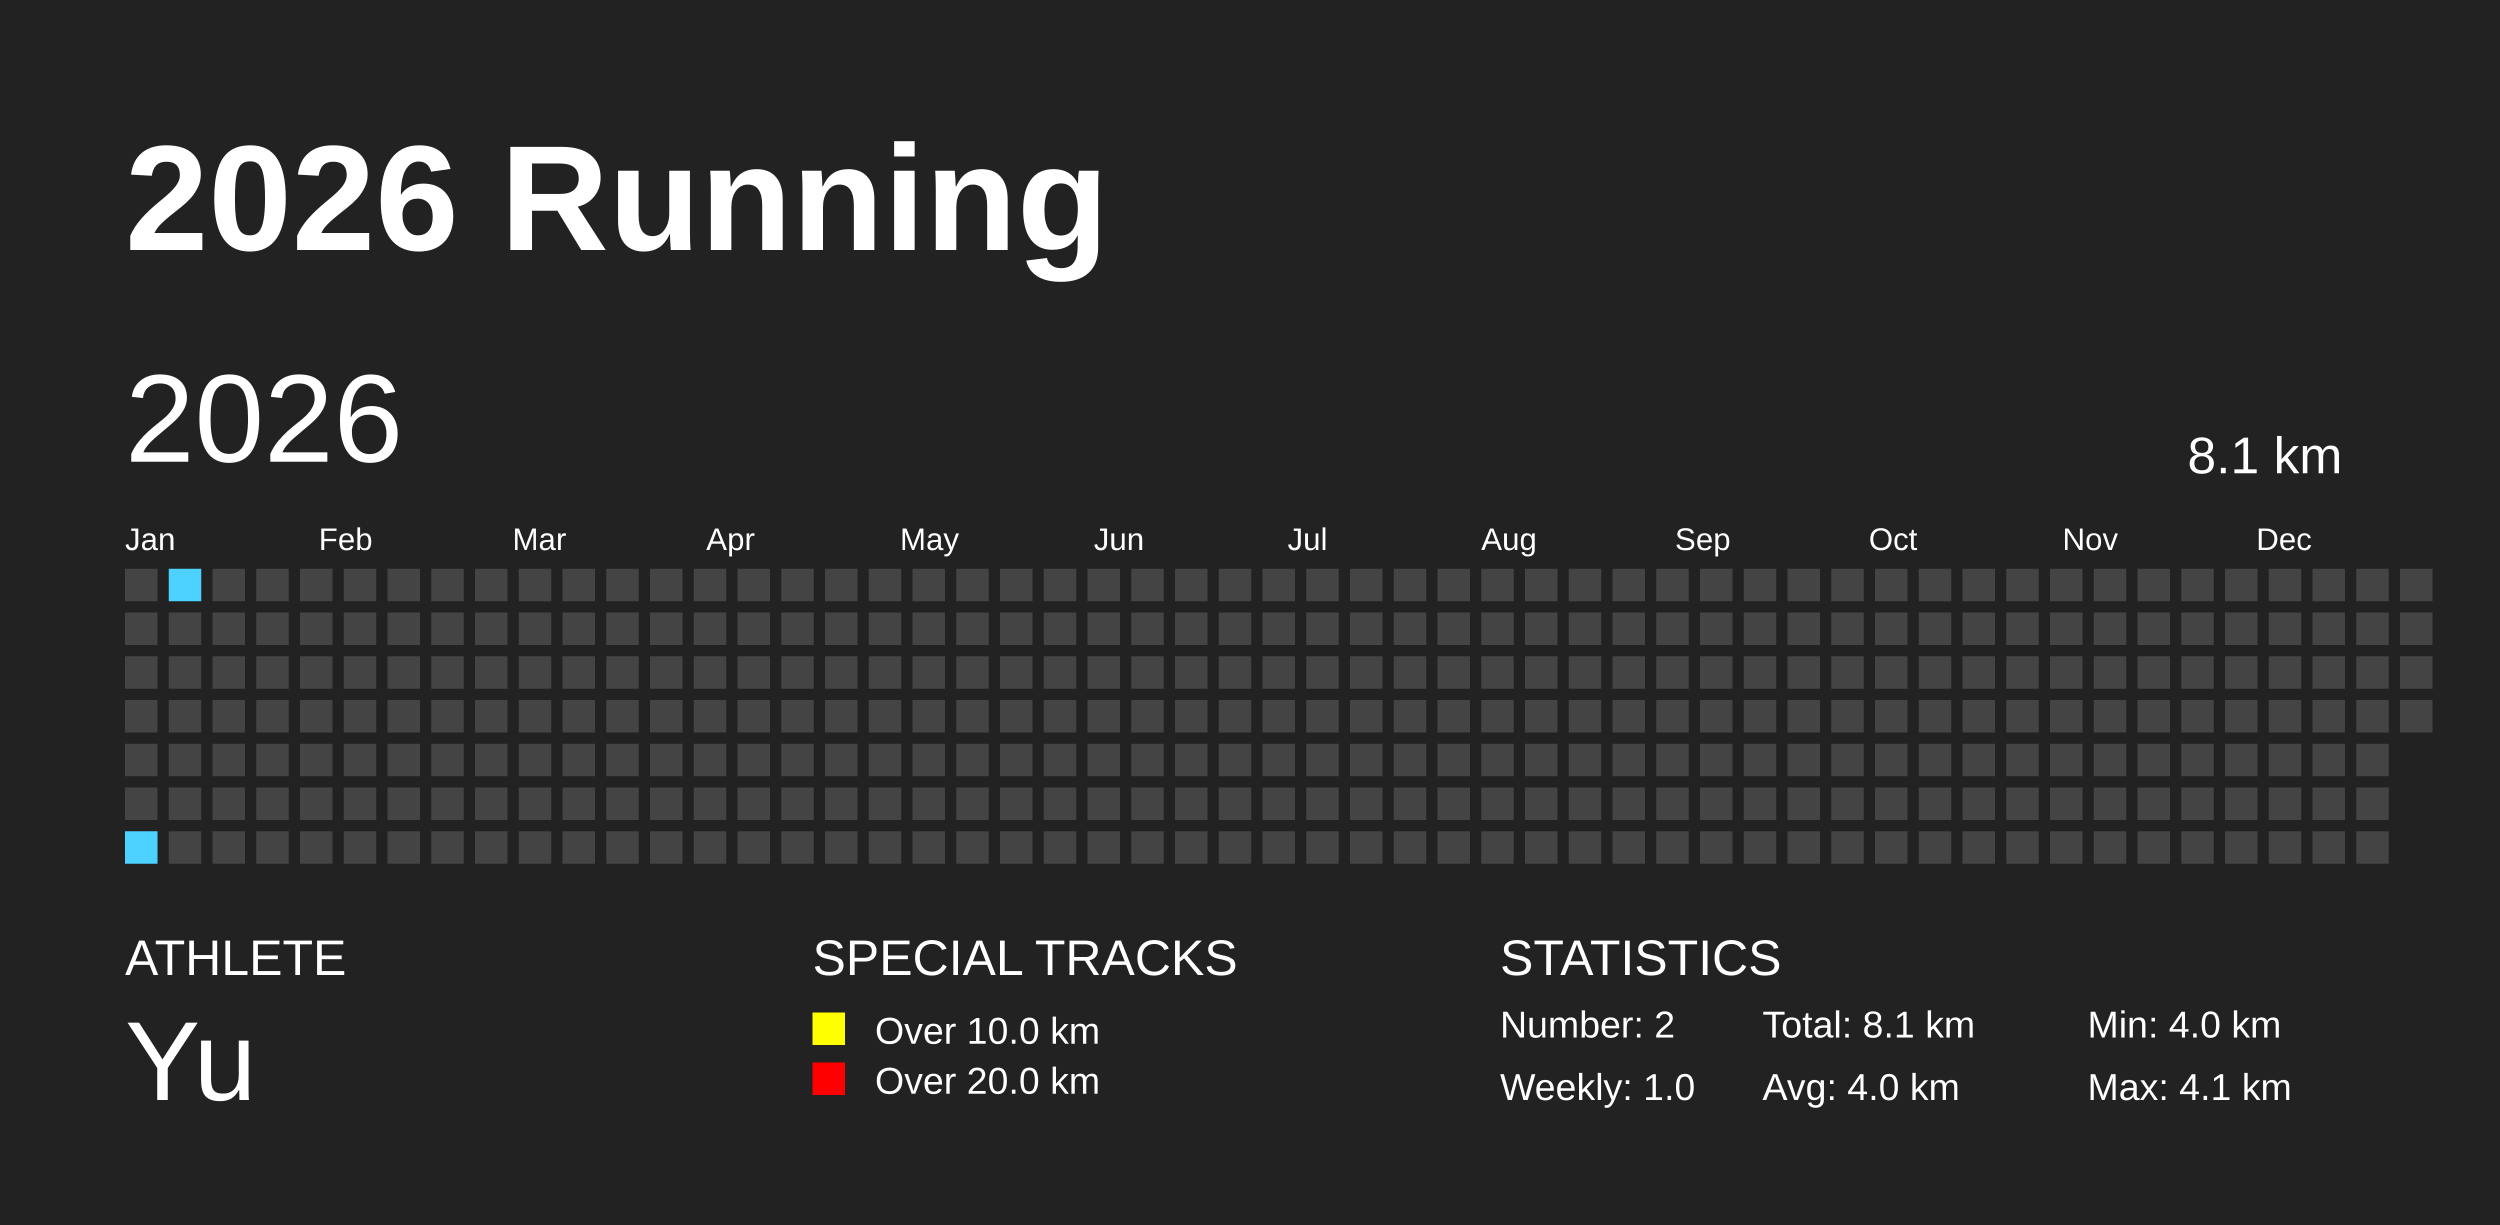
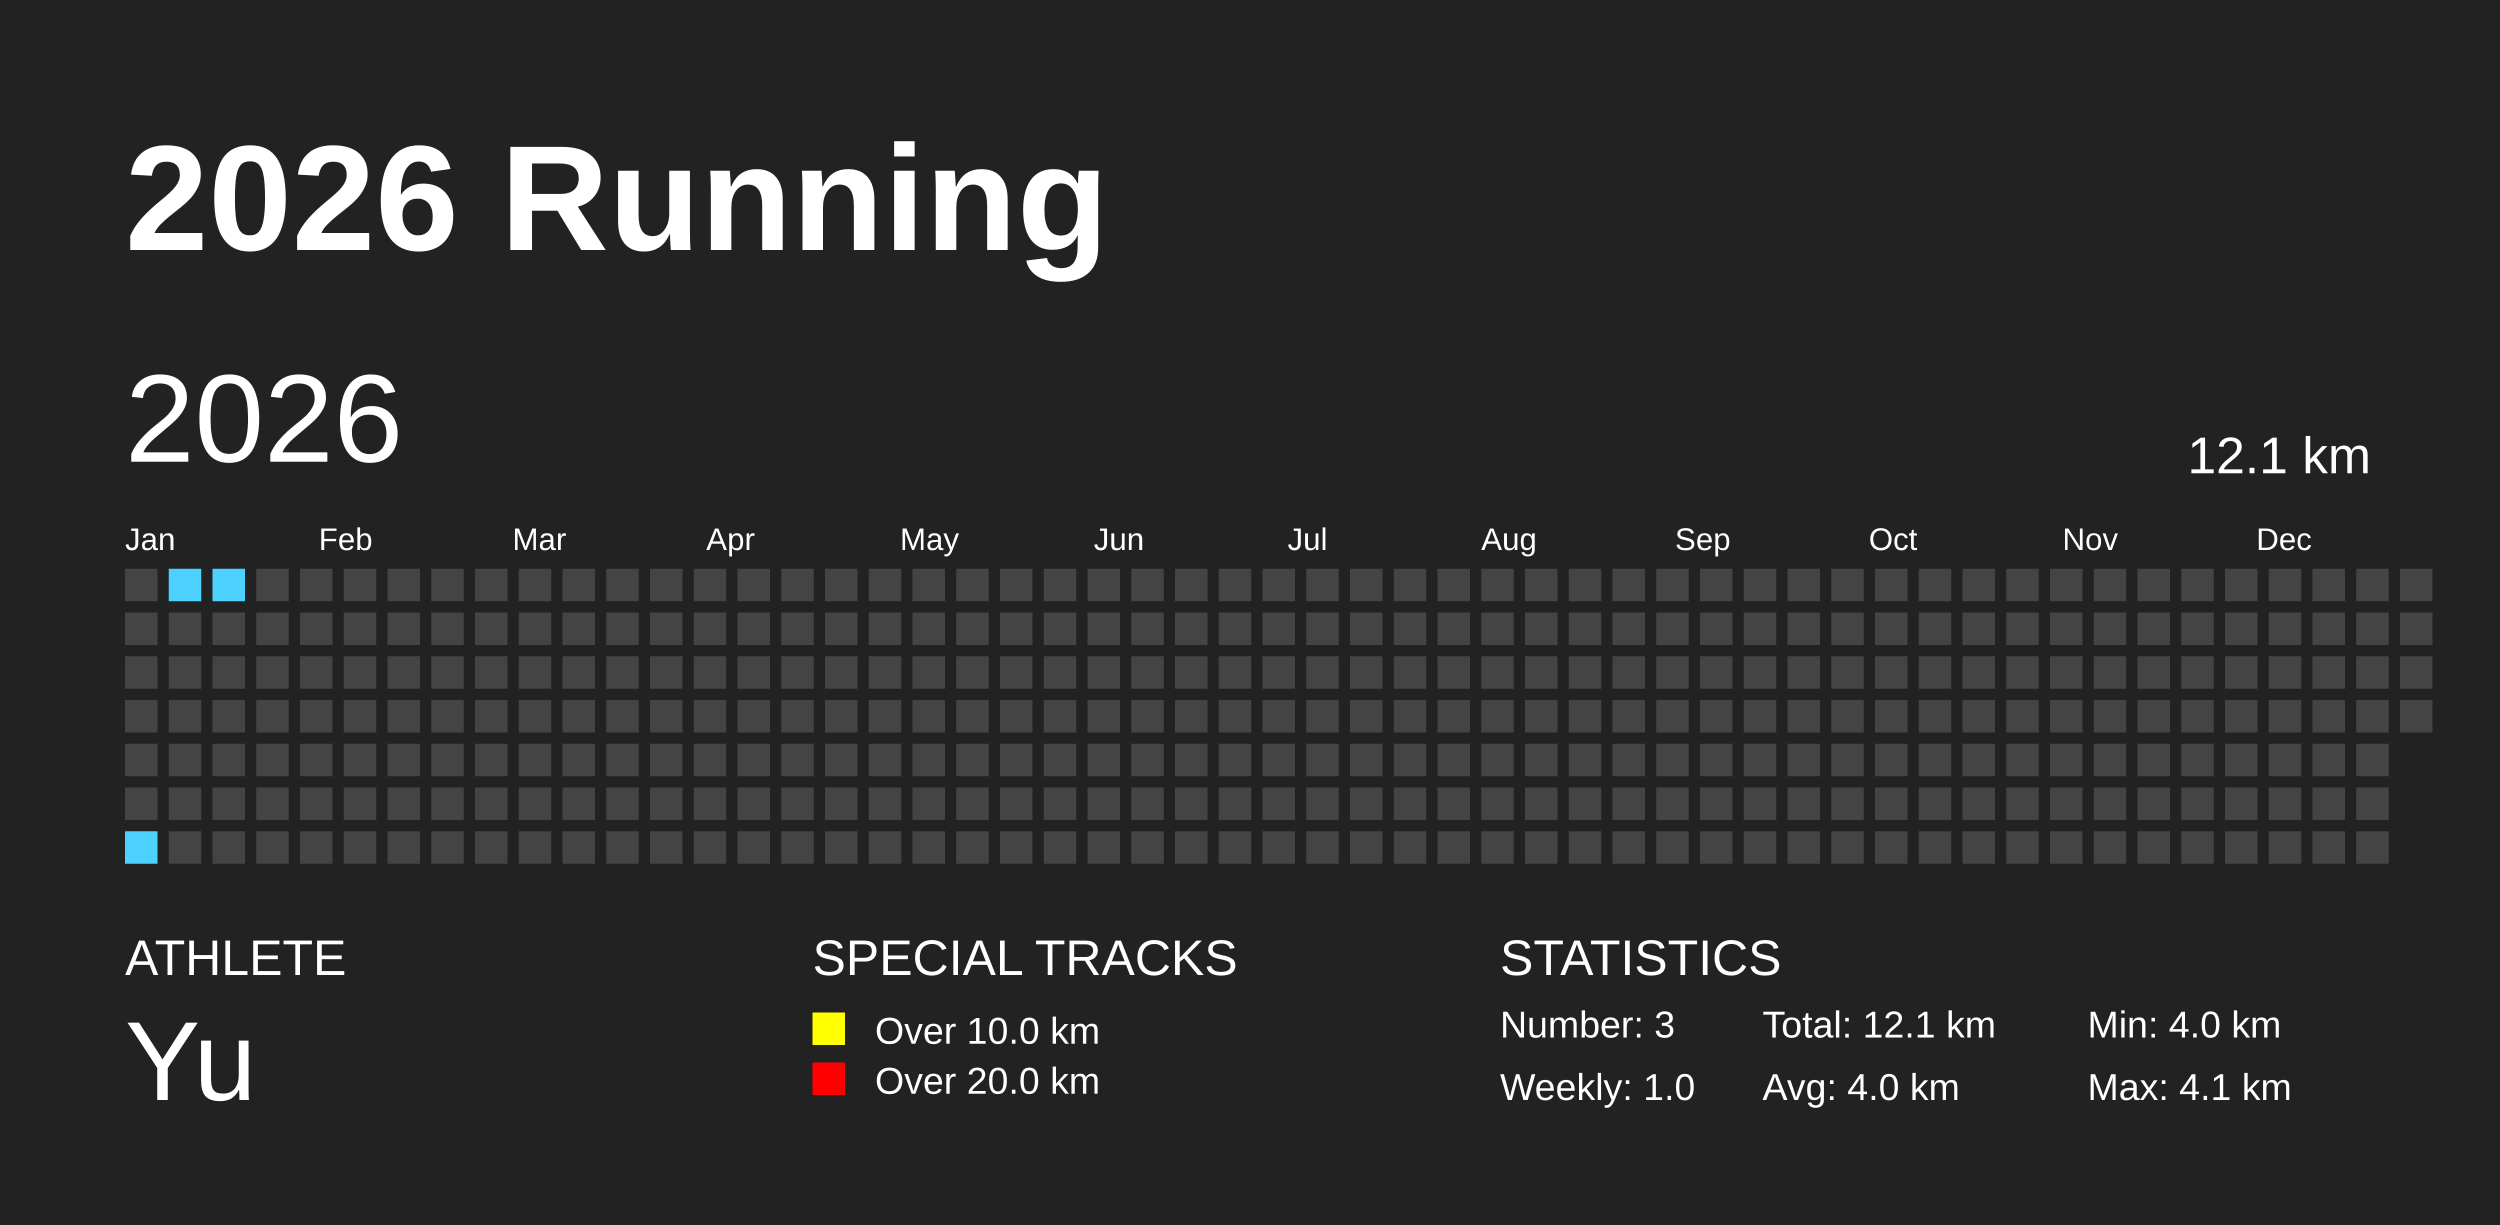
<svg xmlns="http://www.w3.org/2000/svg" baseProfile="full" height="98mm" version="1.1" viewBox="0,0,200,98" width="200mm">
  <defs />
  <rect fill="#222222" height="98" width="200" x="0" y="0" />
  <text fill="#FFFFFF" style="font-size:12px; font-family:Arial; font-weight:bold;" x="10" y="20">2026 Running</text>
  <text fill="#FFFFFF" style="font-size:4px; font-family:Arial" x="10" y="78">ATHLETE</text>
  <text fill="#FFFFFF" style="font-size:9px; font-family:Arial" x="10" y="88">Yu</text>
  <text fill="#FFFFFF" style="font-size:4px; font-family:Arial" x="65" y="78">SPECIAL TRACKS</text>
  <rect fill="yellow" height="2.6" width="2.6" x="65" y="81" />
  <text fill="#FFFFFF" style="font-size:3px; font-family:Arial" x="70" y="83.5">Over 10.0 km</text>
  <rect fill="red" height="2.6" width="2.6" x="65" y="85" />
  <text fill="#FFFFFF" style="font-size:3px; font-family:Arial" x="70" y="87.5">Over 20.0 km</text>
  <text fill="#FFFFFF" style="font-size:4px; font-family:Arial" x="120" y="78">STATISTICS</text>
-   <text fill="#FFFFFF" style="font-size:3px; font-family:Arial" x="120" y="83">Number: 2</text>
+   <text fill="#FFFFFF" style="font-size:3px; font-family:Arial" x="120" y="83">Number: 3</text>
  <text fill="#FFFFFF" style="font-size:3px; font-family:Arial" x="120" y="88">Weekly: 1.0</text>
-   <text fill="#FFFFFF" style="font-size:3px; font-family:Arial" x="141" y="83">Total: 8.1 km</text>
+   <text fill="#FFFFFF" style="font-size:3px; font-family:Arial" x="141" y="83">Total: 12.1 km</text>
  <text fill="#FFFFFF" style="font-size:3px; font-family:Arial" x="141" y="88">Avg: 4.0 km</text>
  <text fill="#FFFFFF" style="font-size:3px; font-family:Arial" x="167" y="83">Min: 4.0 km</text>
  <text fill="#FFFFFF" style="font-size:3px; font-family:Arial" x="167" y="88">Max: 4.1 km</text>
  <text dominant-baseline="hanging" fill="#FFFFFF" style="font-size:10.0px; font-family:Arial;" x="10" y="30">2026</text>
-   <text dominant-baseline="hanging" fill="#FFFFFF" style="font-size:4.125px; font-family:Arial;" x="175" y="35">8.1 km</text>
+   <text dominant-baseline="hanging" fill="#FFFFFF" style="font-size:4.125px; font-family:Arial;" x="175" y="35">12.1 km</text>
  <text fill="#FFFFFF" style="font-size:2.5px; font-family:Arial" x="10.0" y="44">Jan</text>
  <text fill="#FFFFFF" style="font-size:2.5px; font-family:Arial" x="25.5" y="44">Feb</text>
  <text fill="#FFFFFF" style="font-size:2.5px; font-family:Arial" x="41.0" y="44">Mar</text>
  <text fill="#FFFFFF" style="font-size:2.5px; font-family:Arial" x="56.5" y="44">Apr</text>
  <text fill="#FFFFFF" style="font-size:2.5px; font-family:Arial" x="72.0" y="44">May</text>
  <text fill="#FFFFFF" style="font-size:2.5px; font-family:Arial" x="87.5" y="44">Jun</text>
  <text fill="#FFFFFF" style="font-size:2.5px; font-family:Arial" x="103.0" y="44">Jul</text>
  <text fill="#FFFFFF" style="font-size:2.5px; font-family:Arial" x="118.5" y="44">Aug</text>
  <text fill="#FFFFFF" style="font-size:2.5px; font-family:Arial" x="134.0" y="44">Sep</text>
  <text fill="#FFFFFF" style="font-size:2.5px; font-family:Arial" x="149.5" y="44">Oct</text>
  <text fill="#FFFFFF" style="font-size:2.5px; font-family:Arial" x="165.0" y="44">Nov</text>
  <text fill="#FFFFFF" style="font-size:2.5px; font-family:Arial" x="180.5" y="44">Dec</text>
  <rect fill="#444444" height="2.6" width="2.6" x="10.0" y="45.5" />
  <rect fill="#444444" height="2.6" width="2.6" x="10.0" y="49.0" />
  <rect fill="#444444" height="2.6" width="2.6" x="10.0" y="52.5" />
  <rect fill="#444444" height="2.6" width="2.6" x="10.0" y="56.0" />
  <rect fill="#444444" height="2.6" width="2.6" x="10.0" y="59.5" />
  <rect fill="#444444" height="2.6" width="2.6" x="10.0" y="63.0" />
  <rect fill="#4DD2FF" height="2.6" width="2.6" x="10.0" y="66.5" />
  <rect fill="#4DD2FF" height="2.6" width="2.6" x="13.5" y="45.5" />
  <rect fill="#444444" height="2.6" width="2.6" x="13.5" y="49.0" />
  <rect fill="#444444" height="2.6" width="2.6" x="13.5" y="52.5" />
  <rect fill="#444444" height="2.6" width="2.6" x="13.5" y="56.0" />
  <rect fill="#444444" height="2.6" width="2.6" x="13.5" y="59.5" />
  <rect fill="#444444" height="2.6" width="2.6" x="13.5" y="63.0" />
  <rect fill="#444444" height="2.6" width="2.6" x="13.5" y="66.5" />
-   <rect fill="#444444" height="2.6" width="2.6" x="17.0" y="45.5" />
+   <rect fill="#4DD2FF" height="2.6" width="2.6" x="17.0" y="45.5" />
  <rect fill="#444444" height="2.6" width="2.6" x="17.0" y="49.0" />
  <rect fill="#444444" height="2.6" width="2.6" x="17.0" y="52.5" />
  <rect fill="#444444" height="2.6" width="2.6" x="17.0" y="56.0" />
  <rect fill="#444444" height="2.6" width="2.6" x="17.0" y="59.5" />
  <rect fill="#444444" height="2.6" width="2.6" x="17.0" y="63.0" />
  <rect fill="#444444" height="2.6" width="2.6" x="17.0" y="66.5" />
  <rect fill="#444444" height="2.6" width="2.6" x="20.5" y="45.5" />
  <rect fill="#444444" height="2.6" width="2.6" x="20.5" y="49.0" />
  <rect fill="#444444" height="2.6" width="2.6" x="20.5" y="52.5" />
  <rect fill="#444444" height="2.6" width="2.6" x="20.5" y="56.0" />
  <rect fill="#444444" height="2.6" width="2.6" x="20.5" y="59.5" />
  <rect fill="#444444" height="2.6" width="2.6" x="20.5" y="63.0" />
  <rect fill="#444444" height="2.6" width="2.6" x="20.5" y="66.5" />
  <rect fill="#444444" height="2.6" width="2.6" x="24.0" y="45.5" />
  <rect fill="#444444" height="2.6" width="2.6" x="24.0" y="49.0" />
  <rect fill="#444444" height="2.6" width="2.6" x="24.0" y="52.5" />
  <rect fill="#444444" height="2.6" width="2.6" x="24.0" y="56.0" />
  <rect fill="#444444" height="2.6" width="2.6" x="24.0" y="59.5" />
  <rect fill="#444444" height="2.6" width="2.6" x="24.0" y="63.0" />
  <rect fill="#444444" height="2.6" width="2.6" x="24.0" y="66.5" />
  <rect fill="#444444" height="2.6" width="2.6" x="27.5" y="45.5" />
  <rect fill="#444444" height="2.6" width="2.6" x="27.5" y="49.0" />
  <rect fill="#444444" height="2.6" width="2.6" x="27.5" y="52.5" />
  <rect fill="#444444" height="2.6" width="2.6" x="27.5" y="56.0" />
  <rect fill="#444444" height="2.6" width="2.6" x="27.5" y="59.5" />
  <rect fill="#444444" height="2.6" width="2.6" x="27.5" y="63.0" />
  <rect fill="#444444" height="2.6" width="2.6" x="27.5" y="66.5" />
  <rect fill="#444444" height="2.6" width="2.6" x="31.0" y="45.5" />
  <rect fill="#444444" height="2.6" width="2.6" x="31.0" y="49.0" />
  <rect fill="#444444" height="2.6" width="2.6" x="31.0" y="52.5" />
  <rect fill="#444444" height="2.6" width="2.6" x="31.0" y="56.0" />
  <rect fill="#444444" height="2.6" width="2.6" x="31.0" y="59.5" />
  <rect fill="#444444" height="2.6" width="2.6" x="31.0" y="63.0" />
  <rect fill="#444444" height="2.6" width="2.6" x="31.0" y="66.5" />
  <rect fill="#444444" height="2.6" width="2.6" x="34.5" y="45.5" />
  <rect fill="#444444" height="2.6" width="2.6" x="34.5" y="49.0" />
  <rect fill="#444444" height="2.6" width="2.6" x="34.5" y="52.5" />
  <rect fill="#444444" height="2.6" width="2.6" x="34.5" y="56.0" />
  <rect fill="#444444" height="2.6" width="2.6" x="34.5" y="59.5" />
  <rect fill="#444444" height="2.6" width="2.6" x="34.5" y="63.0" />
  <rect fill="#444444" height="2.6" width="2.6" x="34.5" y="66.5" />
  <rect fill="#444444" height="2.6" width="2.6" x="38.0" y="45.5" />
  <rect fill="#444444" height="2.6" width="2.6" x="38.0" y="49.0" />
  <rect fill="#444444" height="2.6" width="2.6" x="38.0" y="52.5" />
  <rect fill="#444444" height="2.6" width="2.6" x="38.0" y="56.0" />
  <rect fill="#444444" height="2.6" width="2.6" x="38.0" y="59.5" />
  <rect fill="#444444" height="2.6" width="2.6" x="38.0" y="63.0" />
  <rect fill="#444444" height="2.6" width="2.6" x="38.0" y="66.5" />
  <rect fill="#444444" height="2.6" width="2.6" x="41.5" y="45.5" />
  <rect fill="#444444" height="2.6" width="2.6" x="41.5" y="49.0" />
  <rect fill="#444444" height="2.6" width="2.6" x="41.5" y="52.5" />
  <rect fill="#444444" height="2.6" width="2.6" x="41.5" y="56.0" />
  <rect fill="#444444" height="2.6" width="2.6" x="41.5" y="59.5" />
  <rect fill="#444444" height="2.6" width="2.6" x="41.5" y="63.0" />
  <rect fill="#444444" height="2.6" width="2.6" x="41.5" y="66.5" />
  <rect fill="#444444" height="2.6" width="2.6" x="45.0" y="45.5" />
  <rect fill="#444444" height="2.6" width="2.6" x="45.0" y="49.0" />
  <rect fill="#444444" height="2.6" width="2.6" x="45.0" y="52.5" />
  <rect fill="#444444" height="2.6" width="2.6" x="45.0" y="56.0" />
  <rect fill="#444444" height="2.6" width="2.6" x="45.0" y="59.5" />
  <rect fill="#444444" height="2.6" width="2.6" x="45.0" y="63.0" />
  <rect fill="#444444" height="2.6" width="2.6" x="45.0" y="66.5" />
  <rect fill="#444444" height="2.6" width="2.6" x="48.5" y="45.5" />
  <rect fill="#444444" height="2.6" width="2.6" x="48.5" y="49.0" />
  <rect fill="#444444" height="2.6" width="2.6" x="48.5" y="52.5" />
  <rect fill="#444444" height="2.6" width="2.6" x="48.5" y="56.0" />
  <rect fill="#444444" height="2.6" width="2.6" x="48.5" y="59.5" />
  <rect fill="#444444" height="2.6" width="2.6" x="48.5" y="63.0" />
  <rect fill="#444444" height="2.6" width="2.6" x="48.5" y="66.5" />
  <rect fill="#444444" height="2.6" width="2.6" x="52.0" y="45.5" />
  <rect fill="#444444" height="2.6" width="2.6" x="52.0" y="49.0" />
  <rect fill="#444444" height="2.6" width="2.6" x="52.0" y="52.5" />
  <rect fill="#444444" height="2.6" width="2.6" x="52.0" y="56.0" />
  <rect fill="#444444" height="2.6" width="2.6" x="52.0" y="59.5" />
  <rect fill="#444444" height="2.6" width="2.6" x="52.0" y="63.0" />
  <rect fill="#444444" height="2.6" width="2.6" x="52.0" y="66.5" />
  <rect fill="#444444" height="2.6" width="2.6" x="55.5" y="45.5" />
  <rect fill="#444444" height="2.6" width="2.6" x="55.5" y="49.0" />
  <rect fill="#444444" height="2.6" width="2.6" x="55.5" y="52.5" />
  <rect fill="#444444" height="2.6" width="2.6" x="55.5" y="56.0" />
  <rect fill="#444444" height="2.6" width="2.6" x="55.5" y="59.5" />
  <rect fill="#444444" height="2.6" width="2.6" x="55.5" y="63.0" />
  <rect fill="#444444" height="2.6" width="2.6" x="55.5" y="66.5" />
  <rect fill="#444444" height="2.6" width="2.6" x="59.0" y="45.5" />
  <rect fill="#444444" height="2.6" width="2.6" x="59.0" y="49.0" />
  <rect fill="#444444" height="2.6" width="2.6" x="59.0" y="52.5" />
  <rect fill="#444444" height="2.6" width="2.6" x="59.0" y="56.0" />
  <rect fill="#444444" height="2.6" width="2.6" x="59.0" y="59.5" />
  <rect fill="#444444" height="2.6" width="2.6" x="59.0" y="63.0" />
  <rect fill="#444444" height="2.6" width="2.6" x="59.0" y="66.5" />
  <rect fill="#444444" height="2.6" width="2.6" x="62.5" y="45.5" />
  <rect fill="#444444" height="2.6" width="2.6" x="62.5" y="49.0" />
  <rect fill="#444444" height="2.6" width="2.6" x="62.5" y="52.5" />
  <rect fill="#444444" height="2.6" width="2.6" x="62.5" y="56.0" />
  <rect fill="#444444" height="2.6" width="2.6" x="62.5" y="59.5" />
  <rect fill="#444444" height="2.6" width="2.6" x="62.5" y="63.0" />
  <rect fill="#444444" height="2.6" width="2.6" x="62.5" y="66.5" />
  <rect fill="#444444" height="2.6" width="2.6" x="66.0" y="45.5" />
  <rect fill="#444444" height="2.6" width="2.6" x="66.0" y="49.0" />
  <rect fill="#444444" height="2.6" width="2.6" x="66.0" y="52.5" />
  <rect fill="#444444" height="2.6" width="2.6" x="66.0" y="56.0" />
  <rect fill="#444444" height="2.6" width="2.6" x="66.0" y="59.5" />
  <rect fill="#444444" height="2.6" width="2.6" x="66.0" y="63.0" />
  <rect fill="#444444" height="2.6" width="2.6" x="66.0" y="66.5" />
  <rect fill="#444444" height="2.6" width="2.6" x="69.5" y="45.5" />
  <rect fill="#444444" height="2.6" width="2.6" x="69.5" y="49.0" />
  <rect fill="#444444" height="2.6" width="2.6" x="69.5" y="52.5" />
  <rect fill="#444444" height="2.6" width="2.6" x="69.5" y="56.0" />
  <rect fill="#444444" height="2.6" width="2.6" x="69.5" y="59.5" />
  <rect fill="#444444" height="2.6" width="2.6" x="69.5" y="63.0" />
  <rect fill="#444444" height="2.6" width="2.6" x="69.5" y="66.5" />
  <rect fill="#444444" height="2.6" width="2.6" x="73.0" y="45.5" />
  <rect fill="#444444" height="2.6" width="2.6" x="73.0" y="49.0" />
  <rect fill="#444444" height="2.6" width="2.6" x="73.0" y="52.5" />
  <rect fill="#444444" height="2.6" width="2.6" x="73.0" y="56.0" />
  <rect fill="#444444" height="2.6" width="2.6" x="73.0" y="59.5" />
  <rect fill="#444444" height="2.6" width="2.6" x="73.0" y="63.0" />
  <rect fill="#444444" height="2.6" width="2.6" x="73.0" y="66.5" />
  <rect fill="#444444" height="2.6" width="2.6" x="76.5" y="45.5" />
  <rect fill="#444444" height="2.6" width="2.6" x="76.5" y="49.0" />
  <rect fill="#444444" height="2.6" width="2.6" x="76.5" y="52.5" />
  <rect fill="#444444" height="2.6" width="2.6" x="76.5" y="56.0" />
  <rect fill="#444444" height="2.6" width="2.6" x="76.5" y="59.5" />
  <rect fill="#444444" height="2.6" width="2.6" x="76.5" y="63.0" />
  <rect fill="#444444" height="2.6" width="2.6" x="76.5" y="66.5" />
  <rect fill="#444444" height="2.6" width="2.6" x="80.0" y="45.5" />
  <rect fill="#444444" height="2.6" width="2.6" x="80.0" y="49.0" />
  <rect fill="#444444" height="2.6" width="2.6" x="80.0" y="52.5" />
  <rect fill="#444444" height="2.6" width="2.6" x="80.0" y="56.0" />
  <rect fill="#444444" height="2.6" width="2.6" x="80.0" y="59.5" />
  <rect fill="#444444" height="2.6" width="2.6" x="80.0" y="63.0" />
  <rect fill="#444444" height="2.6" width="2.6" x="80.0" y="66.5" />
  <rect fill="#444444" height="2.6" width="2.6" x="83.5" y="45.5" />
  <rect fill="#444444" height="2.6" width="2.6" x="83.5" y="49.0" />
  <rect fill="#444444" height="2.6" width="2.6" x="83.5" y="52.5" />
  <rect fill="#444444" height="2.6" width="2.6" x="83.5" y="56.0" />
  <rect fill="#444444" height="2.6" width="2.6" x="83.5" y="59.5" />
  <rect fill="#444444" height="2.6" width="2.6" x="83.5" y="63.0" />
  <rect fill="#444444" height="2.6" width="2.6" x="83.5" y="66.5" />
  <rect fill="#444444" height="2.6" width="2.6" x="87.0" y="45.5" />
  <rect fill="#444444" height="2.6" width="2.6" x="87.0" y="49.0" />
  <rect fill="#444444" height="2.6" width="2.6" x="87.0" y="52.5" />
  <rect fill="#444444" height="2.6" width="2.6" x="87.0" y="56.0" />
  <rect fill="#444444" height="2.6" width="2.6" x="87.0" y="59.5" />
  <rect fill="#444444" height="2.6" width="2.6" x="87.0" y="63.0" />
  <rect fill="#444444" height="2.6" width="2.6" x="87.0" y="66.5" />
  <rect fill="#444444" height="2.6" width="2.6" x="90.5" y="45.5" />
  <rect fill="#444444" height="2.6" width="2.6" x="90.5" y="49.0" />
  <rect fill="#444444" height="2.6" width="2.6" x="90.5" y="52.5" />
  <rect fill="#444444" height="2.6" width="2.6" x="90.5" y="56.0" />
  <rect fill="#444444" height="2.6" width="2.6" x="90.5" y="59.5" />
  <rect fill="#444444" height="2.6" width="2.6" x="90.5" y="63.0" />
  <rect fill="#444444" height="2.6" width="2.6" x="90.5" y="66.5" />
  <rect fill="#444444" height="2.6" width="2.6" x="94.0" y="45.5" />
  <rect fill="#444444" height="2.6" width="2.6" x="94.0" y="49.0" />
  <rect fill="#444444" height="2.6" width="2.6" x="94.0" y="52.5" />
  <rect fill="#444444" height="2.6" width="2.6" x="94.0" y="56.0" />
  <rect fill="#444444" height="2.6" width="2.6" x="94.0" y="59.5" />
  <rect fill="#444444" height="2.6" width="2.6" x="94.0" y="63.0" />
  <rect fill="#444444" height="2.6" width="2.6" x="94.0" y="66.5" />
  <rect fill="#444444" height="2.6" width="2.6" x="97.5" y="45.5" />
  <rect fill="#444444" height="2.6" width="2.6" x="97.5" y="49.0" />
  <rect fill="#444444" height="2.6" width="2.6" x="97.5" y="52.5" />
  <rect fill="#444444" height="2.6" width="2.6" x="97.5" y="56.0" />
  <rect fill="#444444" height="2.6" width="2.6" x="97.5" y="59.5" />
  <rect fill="#444444" height="2.6" width="2.6" x="97.5" y="63.0" />
  <rect fill="#444444" height="2.6" width="2.6" x="97.5" y="66.5" />
  <rect fill="#444444" height="2.6" width="2.6" x="101.0" y="45.5" />
  <rect fill="#444444" height="2.6" width="2.6" x="101.0" y="49.0" />
  <rect fill="#444444" height="2.6" width="2.6" x="101.0" y="52.5" />
  <rect fill="#444444" height="2.6" width="2.6" x="101.0" y="56.0" />
  <rect fill="#444444" height="2.6" width="2.6" x="101.0" y="59.5" />
  <rect fill="#444444" height="2.6" width="2.6" x="101.0" y="63.0" />
  <rect fill="#444444" height="2.6" width="2.6" x="101.0" y="66.5" />
  <rect fill="#444444" height="2.6" width="2.6" x="104.5" y="45.5" />
  <rect fill="#444444" height="2.6" width="2.6" x="104.5" y="49.0" />
  <rect fill="#444444" height="2.6" width="2.6" x="104.5" y="52.5" />
  <rect fill="#444444" height="2.6" width="2.6" x="104.5" y="56.0" />
  <rect fill="#444444" height="2.6" width="2.6" x="104.5" y="59.5" />
  <rect fill="#444444" height="2.6" width="2.6" x="104.5" y="63.0" />
  <rect fill="#444444" height="2.6" width="2.6" x="104.5" y="66.5" />
  <rect fill="#444444" height="2.6" width="2.6" x="108.0" y="45.5" />
  <rect fill="#444444" height="2.6" width="2.6" x="108.0" y="49.0" />
  <rect fill="#444444" height="2.6" width="2.6" x="108.0" y="52.5" />
  <rect fill="#444444" height="2.6" width="2.6" x="108.0" y="56.0" />
  <rect fill="#444444" height="2.6" width="2.6" x="108.0" y="59.5" />
  <rect fill="#444444" height="2.6" width="2.6" x="108.0" y="63.0" />
  <rect fill="#444444" height="2.6" width="2.6" x="108.0" y="66.5" />
  <rect fill="#444444" height="2.6" width="2.6" x="111.5" y="45.5" />
  <rect fill="#444444" height="2.6" width="2.6" x="111.5" y="49.0" />
  <rect fill="#444444" height="2.6" width="2.6" x="111.5" y="52.5" />
  <rect fill="#444444" height="2.6" width="2.6" x="111.5" y="56.0" />
  <rect fill="#444444" height="2.6" width="2.6" x="111.5" y="59.5" />
  <rect fill="#444444" height="2.6" width="2.6" x="111.5" y="63.0" />
  <rect fill="#444444" height="2.6" width="2.6" x="111.5" y="66.5" />
  <rect fill="#444444" height="2.6" width="2.6" x="115.0" y="45.5" />
  <rect fill="#444444" height="2.6" width="2.6" x="115.0" y="49.0" />
  <rect fill="#444444" height="2.6" width="2.6" x="115.0" y="52.5" />
  <rect fill="#444444" height="2.6" width="2.6" x="115.0" y="56.0" />
  <rect fill="#444444" height="2.6" width="2.6" x="115.0" y="59.5" />
  <rect fill="#444444" height="2.6" width="2.6" x="115.0" y="63.0" />
  <rect fill="#444444" height="2.6" width="2.6" x="115.0" y="66.5" />
  <rect fill="#444444" height="2.6" width="2.6" x="118.5" y="45.5" />
  <rect fill="#444444" height="2.6" width="2.6" x="118.5" y="49.0" />
  <rect fill="#444444" height="2.6" width="2.6" x="118.5" y="52.5" />
  <rect fill="#444444" height="2.6" width="2.6" x="118.5" y="56.0" />
  <rect fill="#444444" height="2.6" width="2.6" x="118.5" y="59.5" />
  <rect fill="#444444" height="2.6" width="2.6" x="118.5" y="63.0" />
  <rect fill="#444444" height="2.6" width="2.6" x="118.5" y="66.5" />
  <rect fill="#444444" height="2.6" width="2.6" x="122.0" y="45.5" />
  <rect fill="#444444" height="2.6" width="2.6" x="122.0" y="49.0" />
  <rect fill="#444444" height="2.6" width="2.6" x="122.0" y="52.5" />
  <rect fill="#444444" height="2.6" width="2.6" x="122.0" y="56.0" />
  <rect fill="#444444" height="2.6" width="2.6" x="122.0" y="59.5" />
  <rect fill="#444444" height="2.6" width="2.6" x="122.0" y="63.0" />
  <rect fill="#444444" height="2.6" width="2.6" x="122.0" y="66.5" />
  <rect fill="#444444" height="2.6" width="2.6" x="125.5" y="45.5" />
  <rect fill="#444444" height="2.6" width="2.6" x="125.5" y="49.0" />
  <rect fill="#444444" height="2.6" width="2.6" x="125.5" y="52.5" />
  <rect fill="#444444" height="2.6" width="2.6" x="125.5" y="56.0" />
  <rect fill="#444444" height="2.6" width="2.6" x="125.5" y="59.5" />
  <rect fill="#444444" height="2.6" width="2.6" x="125.5" y="63.0" />
  <rect fill="#444444" height="2.6" width="2.6" x="125.5" y="66.5" />
  <rect fill="#444444" height="2.6" width="2.6" x="129.0" y="45.5" />
  <rect fill="#444444" height="2.6" width="2.6" x="129.0" y="49.0" />
  <rect fill="#444444" height="2.6" width="2.6" x="129.0" y="52.5" />
  <rect fill="#444444" height="2.6" width="2.6" x="129.0" y="56.0" />
  <rect fill="#444444" height="2.6" width="2.6" x="129.0" y="59.5" />
  <rect fill="#444444" height="2.6" width="2.6" x="129.0" y="63.0" />
  <rect fill="#444444" height="2.6" width="2.6" x="129.0" y="66.5" />
  <rect fill="#444444" height="2.6" width="2.6" x="132.5" y="45.5" />
  <rect fill="#444444" height="2.6" width="2.6" x="132.5" y="49.0" />
  <rect fill="#444444" height="2.6" width="2.6" x="132.5" y="52.5" />
  <rect fill="#444444" height="2.6" width="2.6" x="132.5" y="56.0" />
  <rect fill="#444444" height="2.6" width="2.6" x="132.5" y="59.5" />
  <rect fill="#444444" height="2.6" width="2.6" x="132.5" y="63.0" />
  <rect fill="#444444" height="2.6" width="2.6" x="132.5" y="66.5" />
  <rect fill="#444444" height="2.6" width="2.6" x="136.0" y="45.5" />
  <rect fill="#444444" height="2.6" width="2.6" x="136.0" y="49.0" />
  <rect fill="#444444" height="2.6" width="2.6" x="136.0" y="52.5" />
  <rect fill="#444444" height="2.6" width="2.6" x="136.0" y="56.0" />
  <rect fill="#444444" height="2.6" width="2.6" x="136.0" y="59.5" />
  <rect fill="#444444" height="2.6" width="2.6" x="136.0" y="63.0" />
  <rect fill="#444444" height="2.6" width="2.6" x="136.0" y="66.5" />
  <rect fill="#444444" height="2.6" width="2.6" x="139.5" y="45.5" />
  <rect fill="#444444" height="2.6" width="2.6" x="139.5" y="49.0" />
  <rect fill="#444444" height="2.6" width="2.6" x="139.5" y="52.5" />
  <rect fill="#444444" height="2.6" width="2.6" x="139.5" y="56.0" />
  <rect fill="#444444" height="2.6" width="2.6" x="139.5" y="59.5" />
  <rect fill="#444444" height="2.6" width="2.6" x="139.5" y="63.0" />
  <rect fill="#444444" height="2.6" width="2.6" x="139.5" y="66.5" />
  <rect fill="#444444" height="2.6" width="2.6" x="143.0" y="45.5" />
  <rect fill="#444444" height="2.6" width="2.6" x="143.0" y="49.0" />
  <rect fill="#444444" height="2.6" width="2.6" x="143.0" y="52.5" />
  <rect fill="#444444" height="2.6" width="2.6" x="143.0" y="56.0" />
  <rect fill="#444444" height="2.6" width="2.6" x="143.0" y="59.5" />
  <rect fill="#444444" height="2.6" width="2.6" x="143.0" y="63.0" />
  <rect fill="#444444" height="2.6" width="2.6" x="143.0" y="66.5" />
  <rect fill="#444444" height="2.6" width="2.6" x="146.5" y="45.5" />
  <rect fill="#444444" height="2.6" width="2.6" x="146.5" y="49.0" />
  <rect fill="#444444" height="2.6" width="2.6" x="146.5" y="52.5" />
  <rect fill="#444444" height="2.6" width="2.6" x="146.5" y="56.0" />
  <rect fill="#444444" height="2.6" width="2.6" x="146.5" y="59.5" />
  <rect fill="#444444" height="2.6" width="2.6" x="146.5" y="63.0" />
  <rect fill="#444444" height="2.6" width="2.6" x="146.5" y="66.5" />
  <rect fill="#444444" height="2.6" width="2.6" x="150.0" y="45.5" />
  <rect fill="#444444" height="2.6" width="2.6" x="150.0" y="49.0" />
  <rect fill="#444444" height="2.6" width="2.6" x="150.0" y="52.5" />
  <rect fill="#444444" height="2.6" width="2.6" x="150.0" y="56.0" />
  <rect fill="#444444" height="2.6" width="2.6" x="150.0" y="59.5" />
  <rect fill="#444444" height="2.6" width="2.6" x="150.0" y="63.0" />
  <rect fill="#444444" height="2.6" width="2.6" x="150.0" y="66.5" />
  <rect fill="#444444" height="2.6" width="2.6" x="153.5" y="45.5" />
  <rect fill="#444444" height="2.6" width="2.6" x="153.5" y="49.0" />
  <rect fill="#444444" height="2.6" width="2.6" x="153.5" y="52.5" />
  <rect fill="#444444" height="2.6" width="2.6" x="153.5" y="56.0" />
  <rect fill="#444444" height="2.6" width="2.6" x="153.5" y="59.5" />
  <rect fill="#444444" height="2.6" width="2.6" x="153.5" y="63.0" />
  <rect fill="#444444" height="2.6" width="2.6" x="153.5" y="66.5" />
  <rect fill="#444444" height="2.6" width="2.6" x="157.0" y="45.5" />
  <rect fill="#444444" height="2.6" width="2.6" x="157.0" y="49.0" />
  <rect fill="#444444" height="2.6" width="2.6" x="157.0" y="52.5" />
  <rect fill="#444444" height="2.6" width="2.6" x="157.0" y="56.0" />
  <rect fill="#444444" height="2.6" width="2.6" x="157.0" y="59.5" />
  <rect fill="#444444" height="2.6" width="2.6" x="157.0" y="63.0" />
  <rect fill="#444444" height="2.6" width="2.6" x="157.0" y="66.5" />
  <rect fill="#444444" height="2.6" width="2.6" x="160.5" y="45.5" />
  <rect fill="#444444" height="2.6" width="2.6" x="160.5" y="49.0" />
  <rect fill="#444444" height="2.6" width="2.6" x="160.5" y="52.5" />
  <rect fill="#444444" height="2.6" width="2.6" x="160.5" y="56.0" />
  <rect fill="#444444" height="2.6" width="2.6" x="160.5" y="59.5" />
  <rect fill="#444444" height="2.6" width="2.6" x="160.5" y="63.0" />
  <rect fill="#444444" height="2.6" width="2.6" x="160.5" y="66.5" />
  <rect fill="#444444" height="2.6" width="2.6" x="164.0" y="45.5" />
  <rect fill="#444444" height="2.6" width="2.6" x="164.0" y="49.0" />
  <rect fill="#444444" height="2.6" width="2.6" x="164.0" y="52.5" />
  <rect fill="#444444" height="2.6" width="2.6" x="164.0" y="56.0" />
  <rect fill="#444444" height="2.6" width="2.6" x="164.0" y="59.5" />
  <rect fill="#444444" height="2.6" width="2.6" x="164.0" y="63.0" />
  <rect fill="#444444" height="2.6" width="2.6" x="164.0" y="66.5" />
  <rect fill="#444444" height="2.6" width="2.6" x="167.5" y="45.5" />
  <rect fill="#444444" height="2.6" width="2.6" x="167.5" y="49.0" />
  <rect fill="#444444" height="2.6" width="2.6" x="167.5" y="52.5" />
  <rect fill="#444444" height="2.6" width="2.6" x="167.5" y="56.0" />
  <rect fill="#444444" height="2.6" width="2.6" x="167.5" y="59.5" />
  <rect fill="#444444" height="2.6" width="2.6" x="167.5" y="63.0" />
  <rect fill="#444444" height="2.6" width="2.6" x="167.5" y="66.5" />
  <rect fill="#444444" height="2.6" width="2.6" x="171.0" y="45.5" />
  <rect fill="#444444" height="2.6" width="2.6" x="171.0" y="49.0" />
  <rect fill="#444444" height="2.6" width="2.6" x="171.0" y="52.5" />
  <rect fill="#444444" height="2.6" width="2.6" x="171.0" y="56.0" />
  <rect fill="#444444" height="2.6" width="2.6" x="171.0" y="59.5" />
  <rect fill="#444444" height="2.6" width="2.6" x="171.0" y="63.0" />
  <rect fill="#444444" height="2.6" width="2.6" x="171.0" y="66.5" />
  <rect fill="#444444" height="2.6" width="2.6" x="174.5" y="45.5" />
  <rect fill="#444444" height="2.6" width="2.6" x="174.5" y="49.0" />
  <rect fill="#444444" height="2.6" width="2.6" x="174.5" y="52.5" />
  <rect fill="#444444" height="2.6" width="2.6" x="174.5" y="56.0" />
  <rect fill="#444444" height="2.6" width="2.6" x="174.5" y="59.5" />
  <rect fill="#444444" height="2.6" width="2.6" x="174.5" y="63.0" />
  <rect fill="#444444" height="2.6" width="2.6" x="174.5" y="66.5" />
  <rect fill="#444444" height="2.6" width="2.6" x="178.0" y="45.5" />
  <rect fill="#444444" height="2.6" width="2.6" x="178.0" y="49.0" />
  <rect fill="#444444" height="2.6" width="2.6" x="178.0" y="52.5" />
  <rect fill="#444444" height="2.6" width="2.6" x="178.0" y="56.0" />
  <rect fill="#444444" height="2.6" width="2.6" x="178.0" y="59.5" />
  <rect fill="#444444" height="2.6" width="2.6" x="178.0" y="63.0" />
  <rect fill="#444444" height="2.6" width="2.6" x="178.0" y="66.5" />
  <rect fill="#444444" height="2.6" width="2.6" x="181.5" y="45.5" />
  <rect fill="#444444" height="2.6" width="2.6" x="181.5" y="49.0" />
  <rect fill="#444444" height="2.6" width="2.6" x="181.5" y="52.5" />
  <rect fill="#444444" height="2.6" width="2.6" x="181.5" y="56.0" />
  <rect fill="#444444" height="2.6" width="2.6" x="181.5" y="59.5" />
  <rect fill="#444444" height="2.6" width="2.6" x="181.5" y="63.0" />
  <rect fill="#444444" height="2.6" width="2.6" x="181.5" y="66.5" />
  <rect fill="#444444" height="2.6" width="2.6" x="185.0" y="45.5" />
  <rect fill="#444444" height="2.6" width="2.6" x="185.0" y="49.0" />
  <rect fill="#444444" height="2.6" width="2.6" x="185.0" y="52.5" />
  <rect fill="#444444" height="2.6" width="2.6" x="185.0" y="56.0" />
  <rect fill="#444444" height="2.6" width="2.6" x="185.0" y="59.5" />
  <rect fill="#444444" height="2.6" width="2.6" x="185.0" y="63.0" />
  <rect fill="#444444" height="2.6" width="2.6" x="185.0" y="66.5" />
  <rect fill="#444444" height="2.6" width="2.6" x="188.5" y="45.5" />
  <rect fill="#444444" height="2.6" width="2.6" x="188.5" y="49.0" />
  <rect fill="#444444" height="2.6" width="2.6" x="188.5" y="52.5" />
  <rect fill="#444444" height="2.6" width="2.6" x="188.5" y="56.0" />
  <rect fill="#444444" height="2.6" width="2.6" x="188.5" y="59.5" />
  <rect fill="#444444" height="2.6" width="2.6" x="188.5" y="63.0" />
  <rect fill="#444444" height="2.6" width="2.6" x="188.5" y="66.5" />
  <rect fill="#444444" height="2.6" width="2.6" x="192.0" y="45.5" />
  <rect fill="#444444" height="2.6" width="2.6" x="192.0" y="49.0" />
  <rect fill="#444444" height="2.6" width="2.6" x="192.0" y="52.5" />
  <rect fill="#444444" height="2.6" width="2.6" x="192.0" y="56.0" />
</svg>
